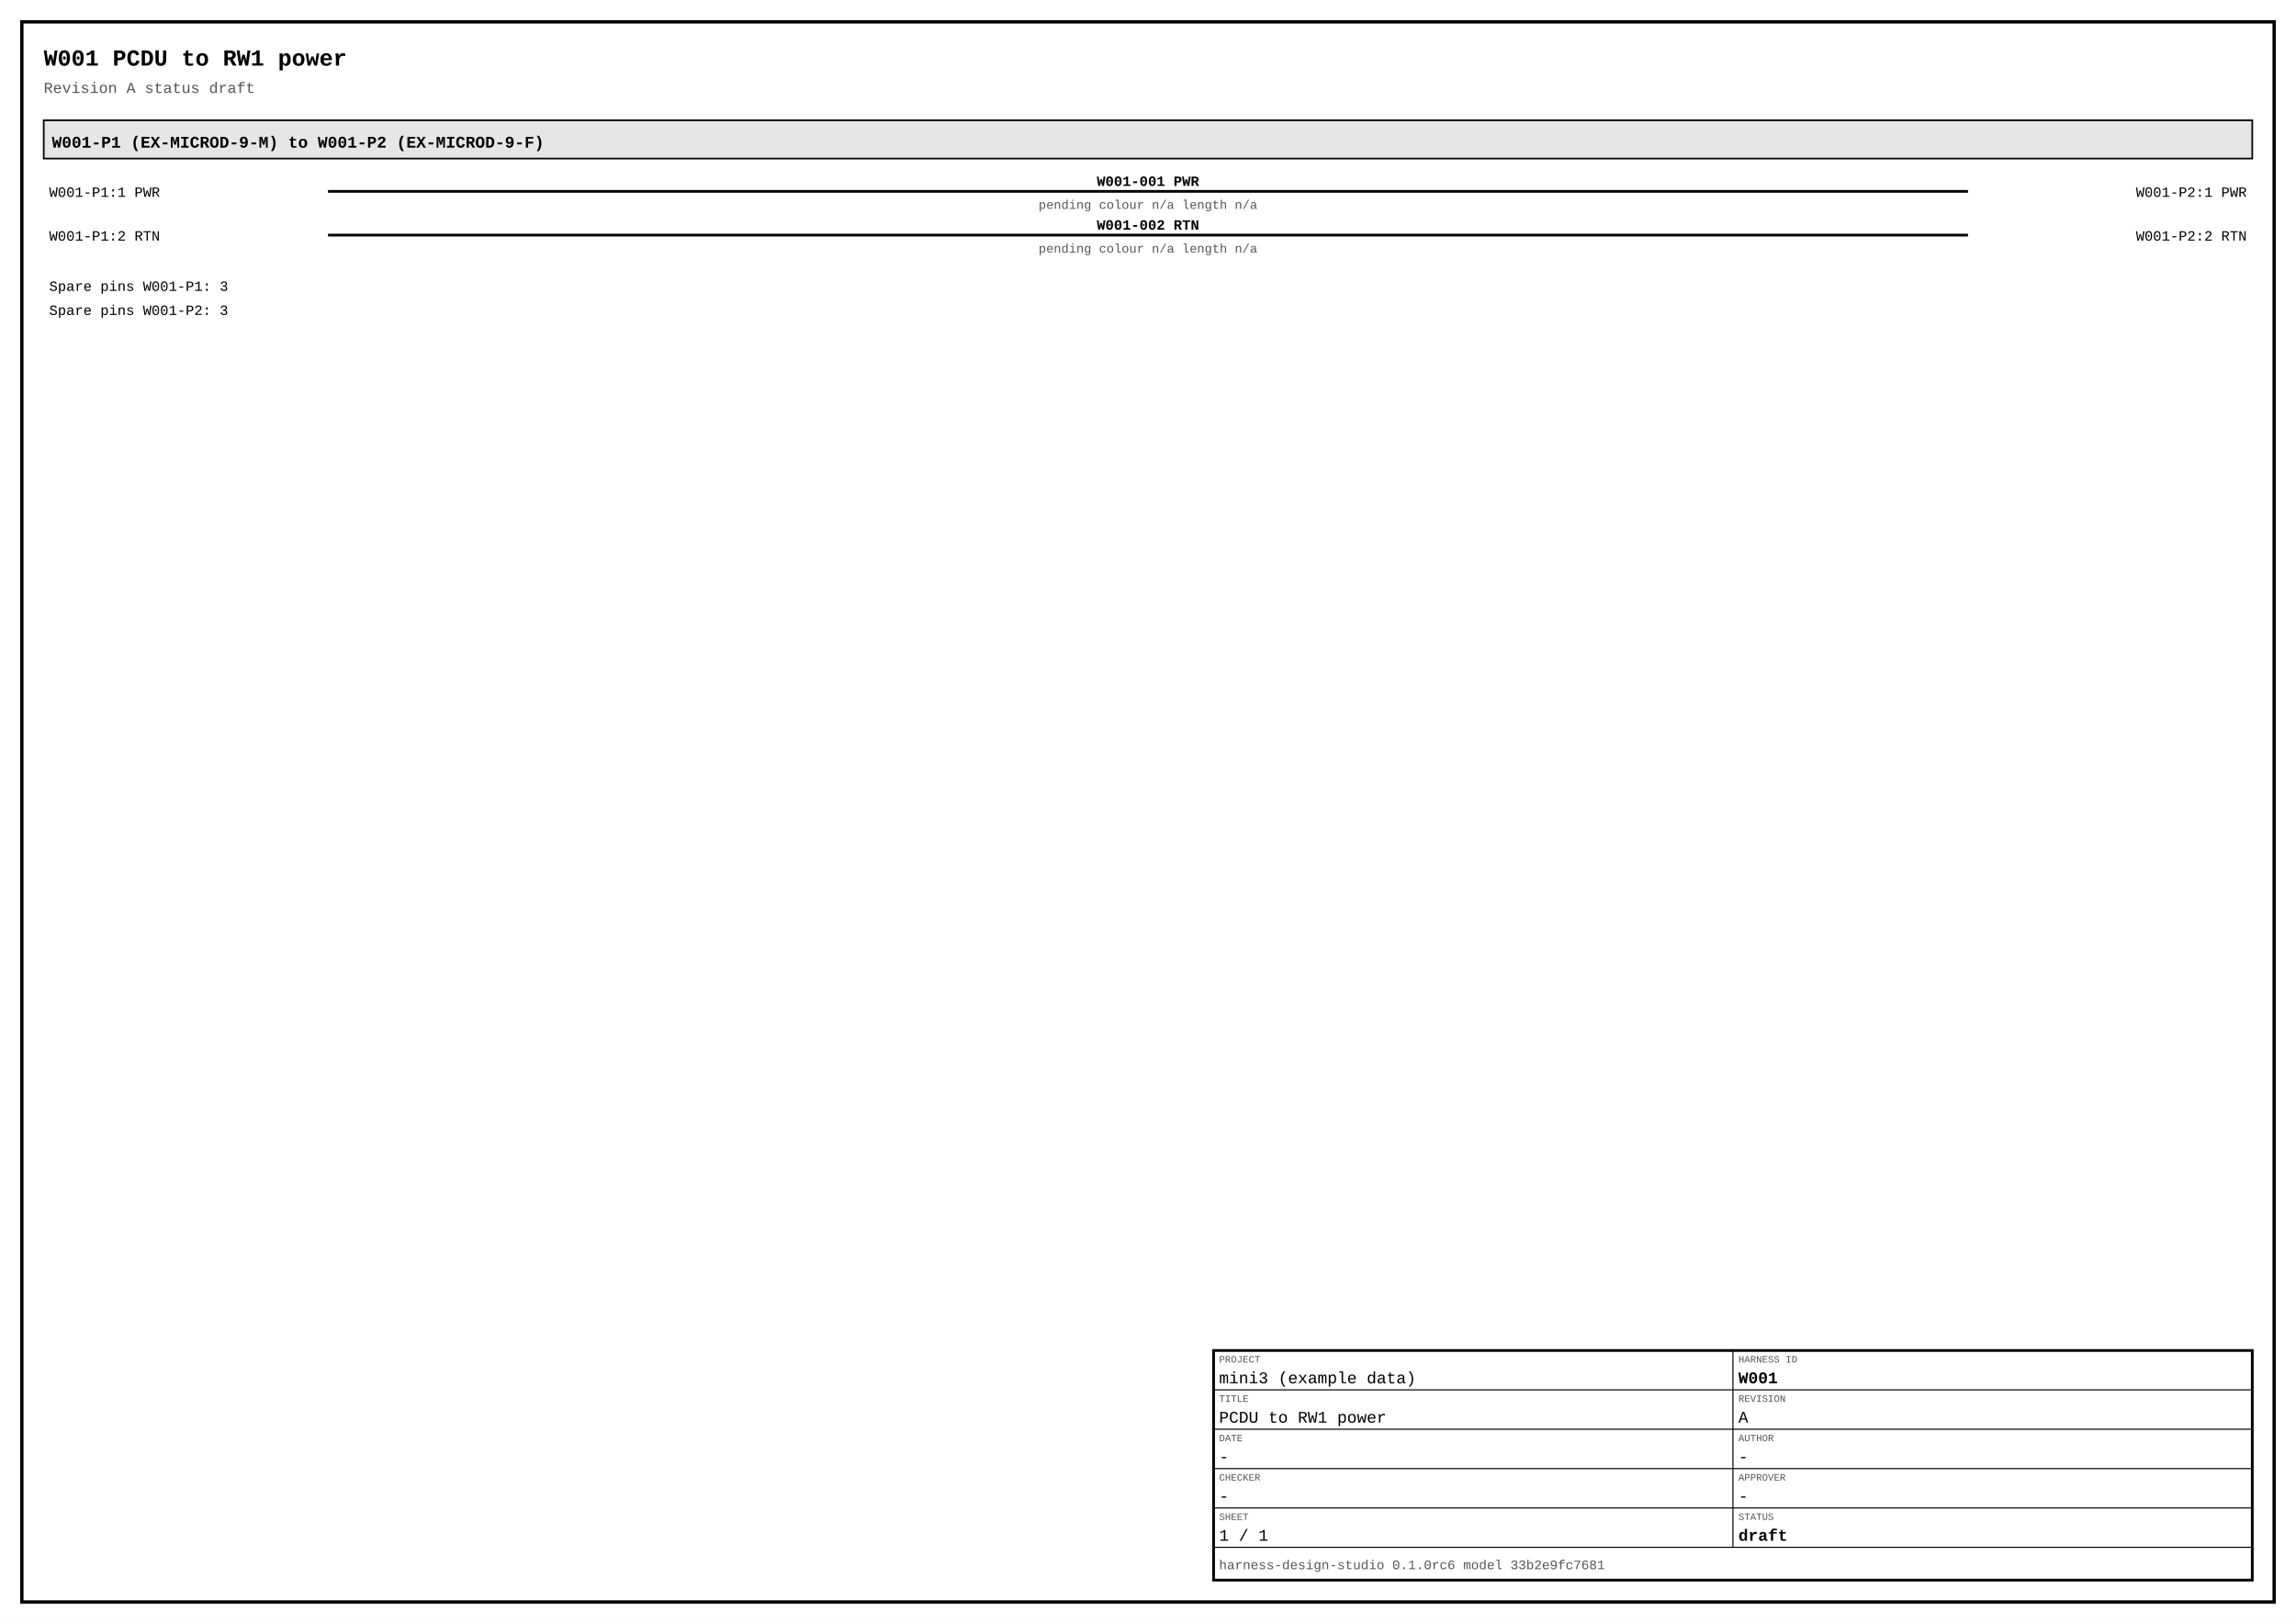
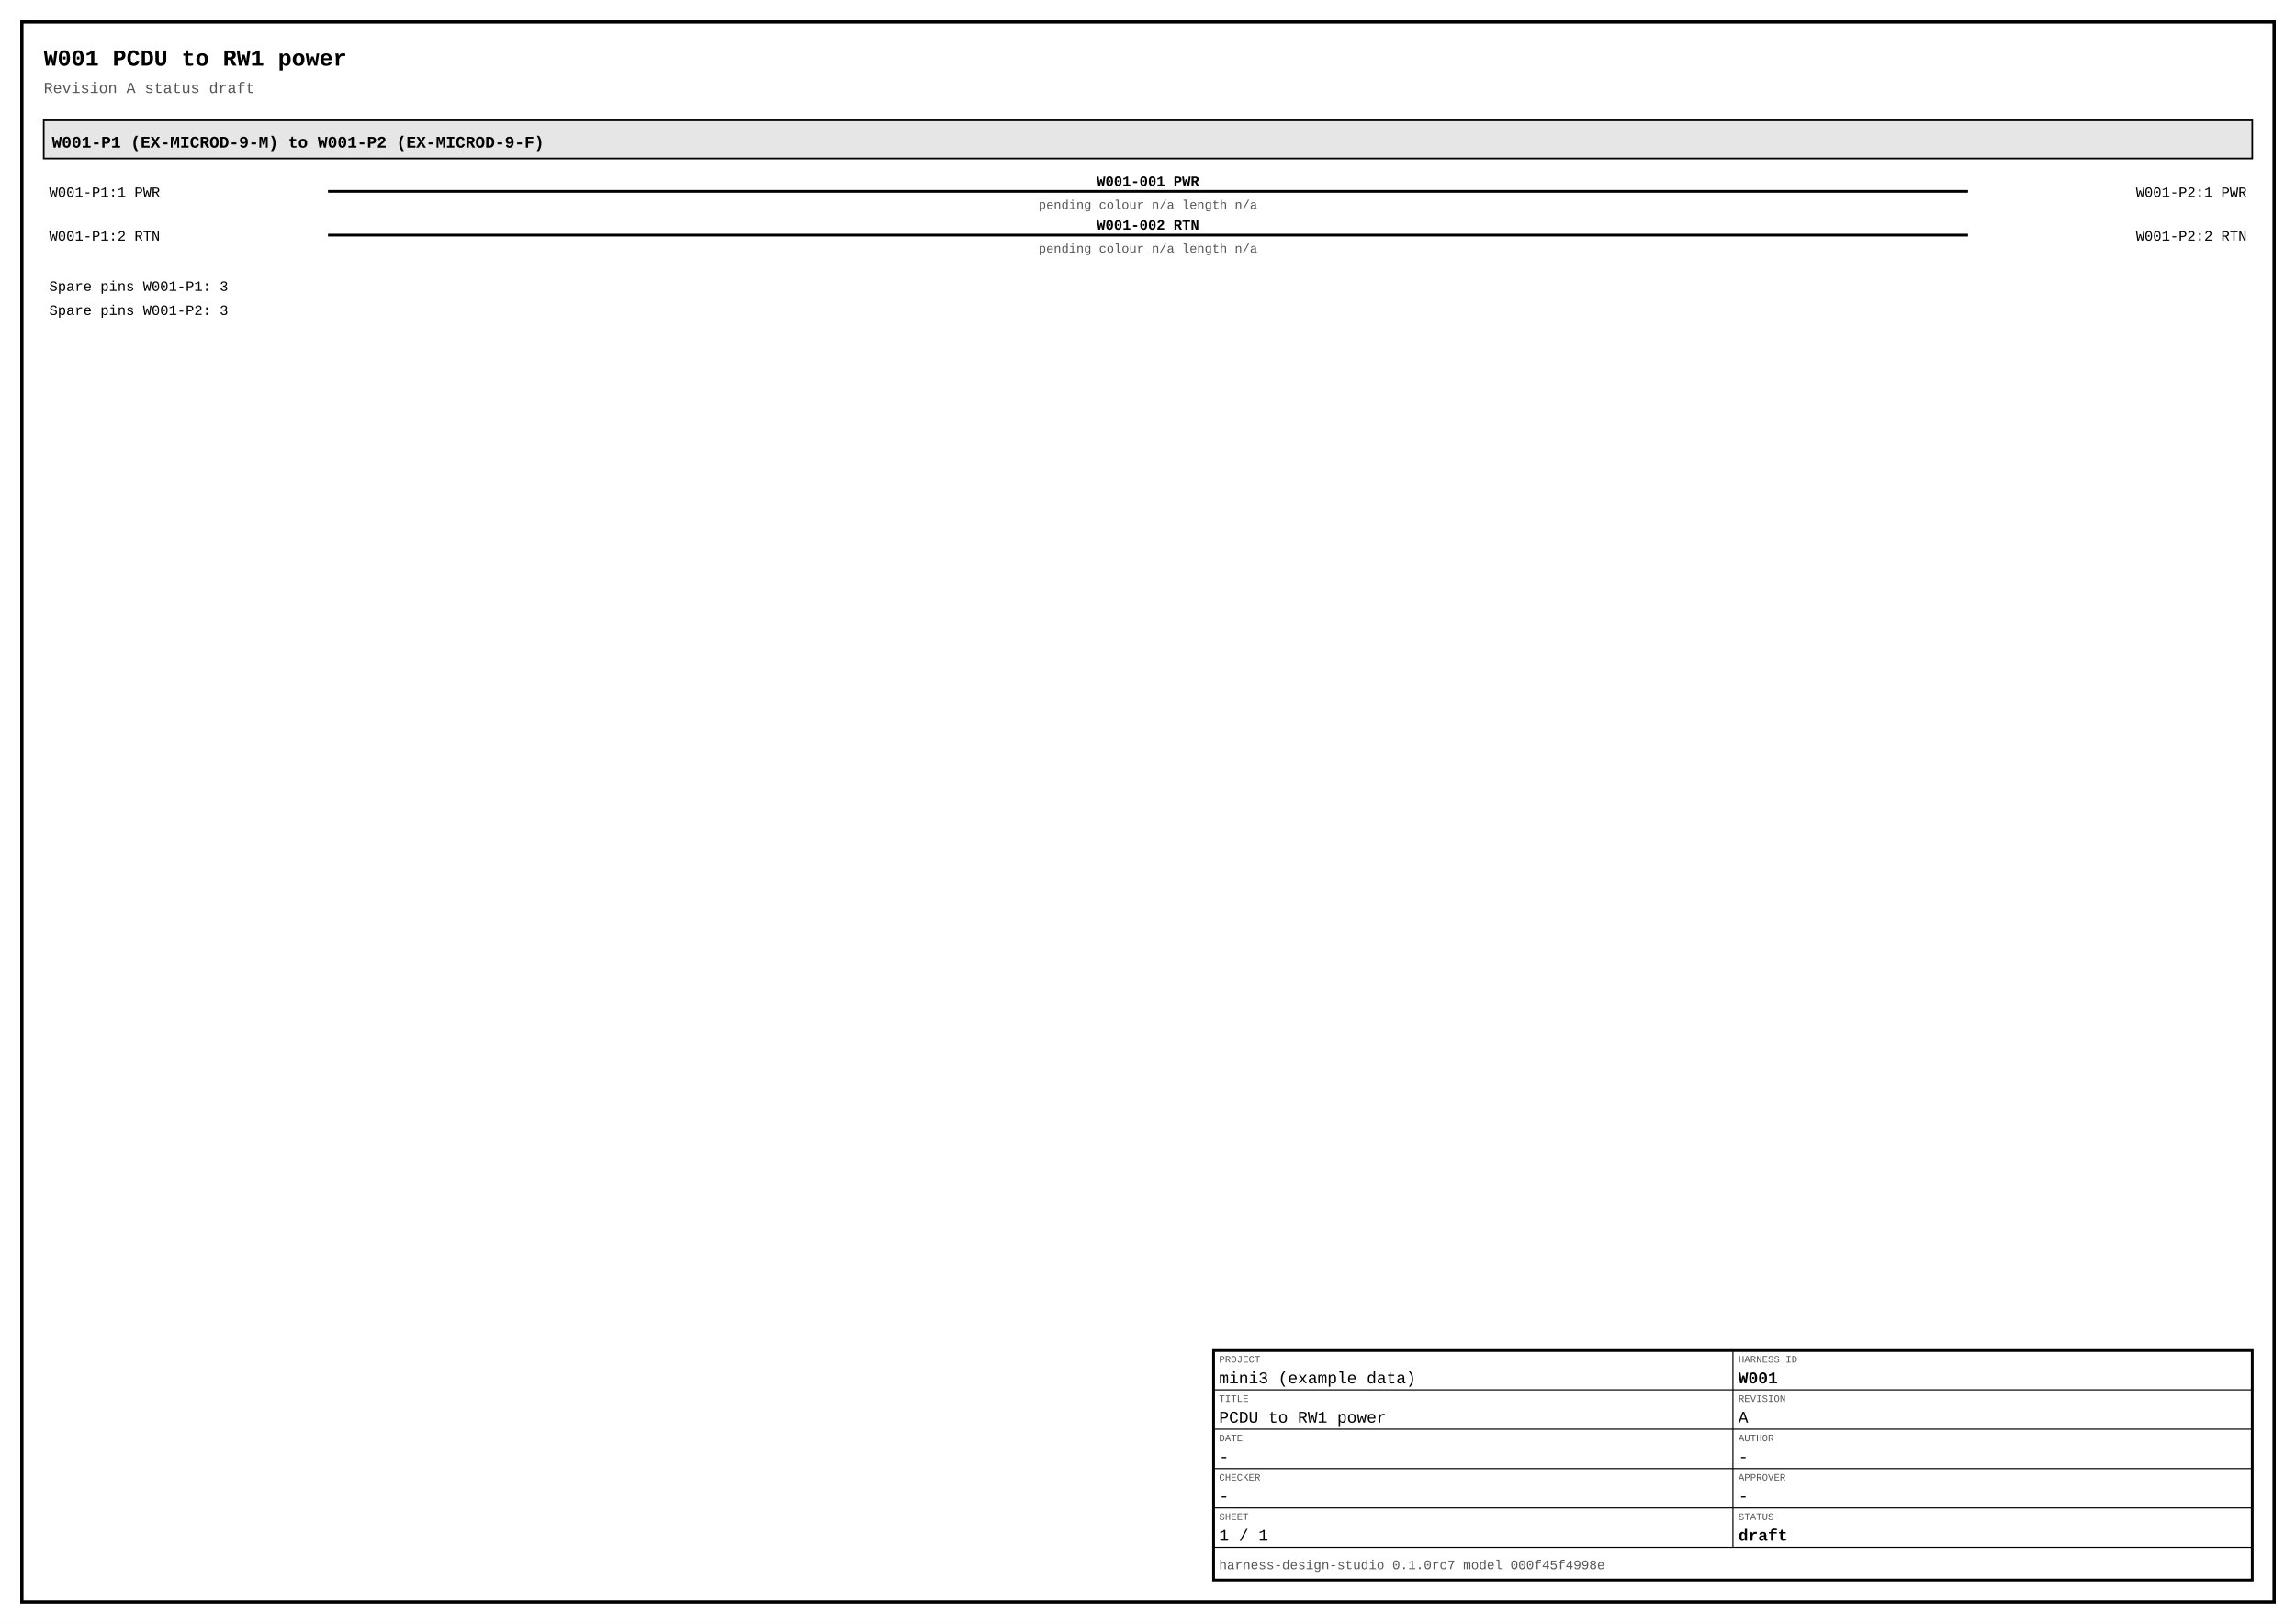
<svg xmlns="http://www.w3.org/2000/svg" width="420mm" height="297mm" viewBox="0 0 420 297" font-family="Courier New, Courier, monospace">
  <rect x="0" y="0" width="420" height="297" fill="#ffffff" />
  <rect x="4" y="4" width="412" height="289" fill="none" stroke="#000000" stroke-width="0.6" />
  <text x="8" y="12" font-size="4.2" font-weight="bold" text-anchor="start" fill="#000000">W001  PCDU to RW1 power</text>
  <text x="8" y="17" font-size="2.8" text-anchor="start" fill="#555555">Revision A  status draft</text>
  <rect x="8" y="22" width="404" height="7" fill="#e6e6e6" stroke="#000000" stroke-width="0.3" />
  <text x="9.5" y="27" font-size="3" font-weight="bold" text-anchor="start" fill="#000000">W001-P1 (EX-MICROD-9-M)  to  W001-P2 (EX-MICROD-9-F)</text>
  <text x="9" y="36" font-size="2.6" text-anchor="start" fill="#000000">W001-P1:1 PWR</text>
  <text x="411" y="36" font-size="2.6" text-anchor="end" fill="#000000">W001-P2:1 PWR</text>
  <line x1="60" y1="35" x2="360" y2="35" stroke="#000000" stroke-width="0.5" />
  <text x="210" y="34" font-size="2.6" font-weight="bold" text-anchor="middle" fill="#000000">W001-001  PWR</text>
  <text x="210" y="38.2" font-size="2.3" text-anchor="middle" fill="#555555">pending  colour n/a  length n/a  </text>
  <text x="9" y="44" font-size="2.6" text-anchor="start" fill="#000000">W001-P1:2 RTN</text>
  <text x="411" y="44" font-size="2.6" text-anchor="end" fill="#000000">W001-P2:2 RTN</text>
  <line x1="60" y1="43" x2="360" y2="43" stroke="#000000" stroke-width="0.5" />
  <text x="210" y="42" font-size="2.6" font-weight="bold" text-anchor="middle" fill="#000000">W001-002  RTN</text>
  <text x="210" y="46.2" font-size="2.3" text-anchor="middle" fill="#555555">pending  colour n/a  length n/a  </text>
  <text x="9" y="53.2" font-size="2.6" text-anchor="start" fill="#000000">Spare pins W001-P1: 3</text>
  <text x="9" y="57.6" font-size="2.6" text-anchor="start" fill="#000000">Spare pins W001-P2: 3</text>
  <rect x="222" y="247" width="190" height="42" fill="none" stroke="#000000" stroke-width="0.5" />
  <line x1="222" y1="247" x2="317" y2="247" stroke="#000000" stroke-width="0.2" />
  <text x="223" y="249.2" font-size="1.8" text-anchor="start" fill="#555555">PROJECT</text>
  <text x="223" y="253" font-size="3" text-anchor="start" fill="#000000">mini3 (example data)</text>
  <line x1="317" y1="247" x2="412" y2="247" stroke="#000000" stroke-width="0.2" />
  <text x="318" y="249.2" font-size="1.8" text-anchor="start" fill="#555555">HARNESS ID</text>
  <text x="318" y="253" font-size="3" font-weight="bold" text-anchor="start" fill="#000000">W001</text>
  <line x1="222" y1="254.2" x2="317" y2="254.2" stroke="#000000" stroke-width="0.2" />
  <text x="223" y="256.4" font-size="1.8" text-anchor="start" fill="#555555">TITLE</text>
  <text x="223" y="260.2" font-size="3" text-anchor="start" fill="#000000">PCDU to RW1 power</text>
  <line x1="317" y1="254.2" x2="412" y2="254.2" stroke="#000000" stroke-width="0.2" />
  <text x="318" y="256.4" font-size="1.8" text-anchor="start" fill="#555555">REVISION</text>
  <text x="318" y="260.2" font-size="3" text-anchor="start" fill="#000000">A</text>
  <line x1="222" y1="261.4" x2="317" y2="261.4" stroke="#000000" stroke-width="0.2" />
  <text x="223" y="263.6" font-size="1.8" text-anchor="start" fill="#555555">DATE</text>
  <text x="223" y="267.4" font-size="3" text-anchor="start" fill="#000000">-</text>
  <line x1="317" y1="261.4" x2="412" y2="261.4" stroke="#000000" stroke-width="0.2" />
  <text x="318" y="263.6" font-size="1.8" text-anchor="start" fill="#555555">AUTHOR</text>
  <text x="318" y="267.4" font-size="3" text-anchor="start" fill="#000000">-</text>
  <line x1="222" y1="268.6" x2="317" y2="268.6" stroke="#000000" stroke-width="0.2" />
  <text x="223" y="270.8" font-size="1.8" text-anchor="start" fill="#555555">CHECKER</text>
  <text x="223" y="274.6" font-size="3" text-anchor="start" fill="#000000">-</text>
  <line x1="317" y1="268.6" x2="412" y2="268.6" stroke="#000000" stroke-width="0.2" />
  <text x="318" y="270.8" font-size="1.8" text-anchor="start" fill="#555555">APPROVER</text>
  <text x="318" y="274.6" font-size="3" text-anchor="start" fill="#000000">-</text>
  <line x1="222" y1="275.8" x2="317" y2="275.8" stroke="#000000" stroke-width="0.2" />
  <text x="223" y="278" font-size="1.8" text-anchor="start" fill="#555555">SHEET</text>
  <text x="223" y="281.8" font-size="3" text-anchor="start" fill="#000000">1 / 1</text>
  <line x1="317" y1="275.8" x2="412" y2="275.8" stroke="#000000" stroke-width="0.2" />
  <text x="318" y="278" font-size="1.8" text-anchor="start" fill="#555555">STATUS</text>
  <text x="318" y="281.8" font-size="3" font-weight="bold" text-anchor="start" fill="#000000">draft</text>
  <line x1="317" y1="247" x2="317" y2="283" stroke="#000000" stroke-width="0.2" />
  <line x1="222" y1="283" x2="412" y2="283" stroke="#000000" stroke-width="0.2" />
-   <text x="223" y="287" font-size="2.4" text-anchor="start" fill="#555555">harness-design-studio 0.1.0rc6 model 33b2e9fc7681</text>
+   <text x="223" y="287" font-size="2.4" text-anchor="start" fill="#555555">harness-design-studio 0.1.0rc7 model 000f45f4998e</text>
</svg>
